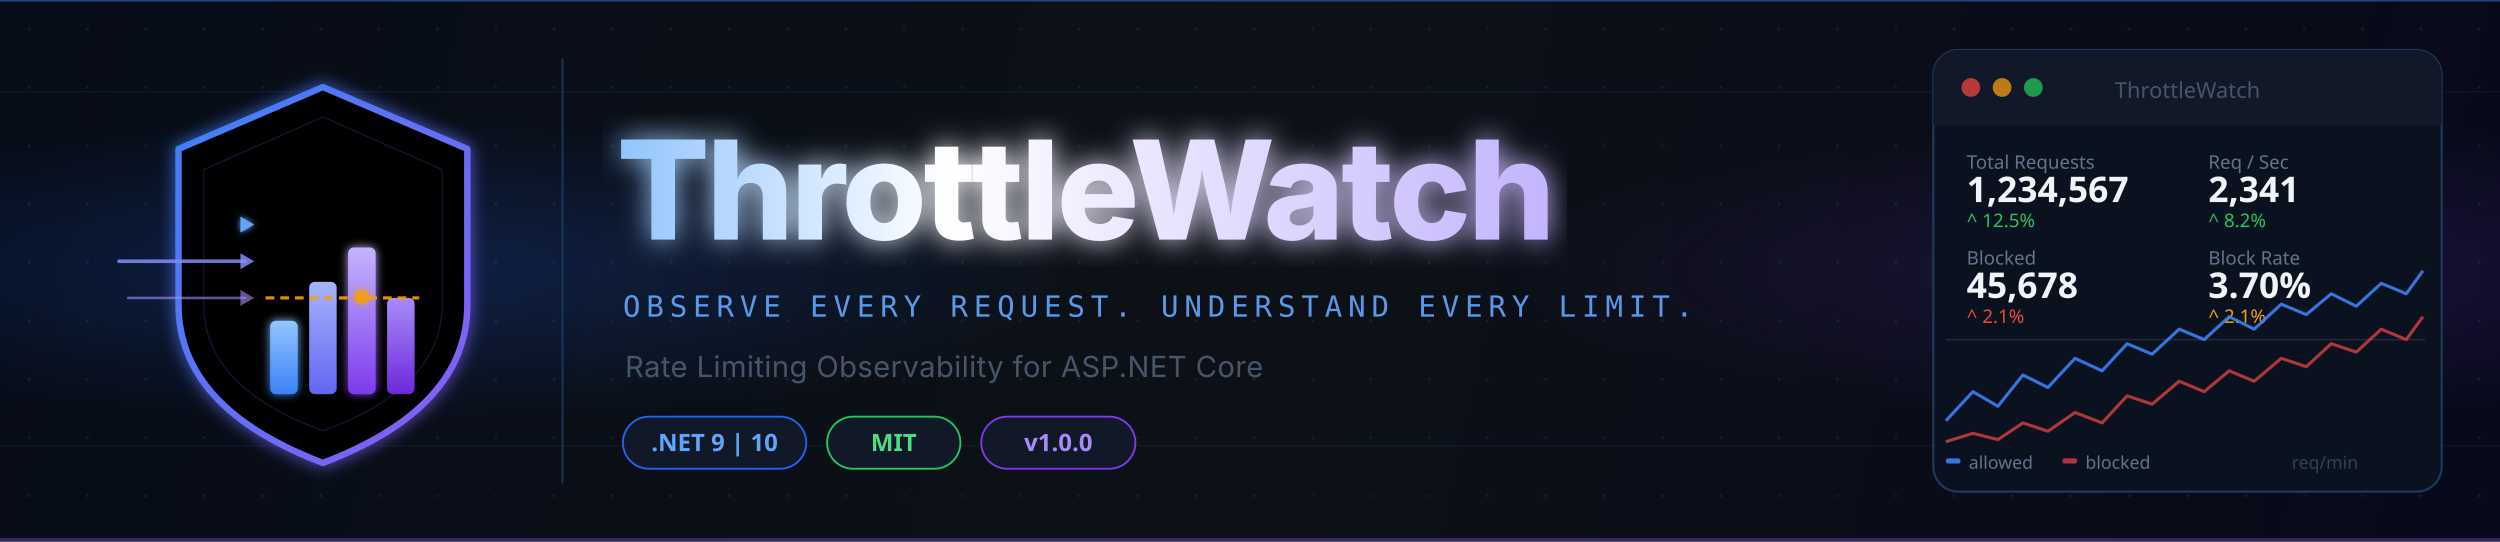
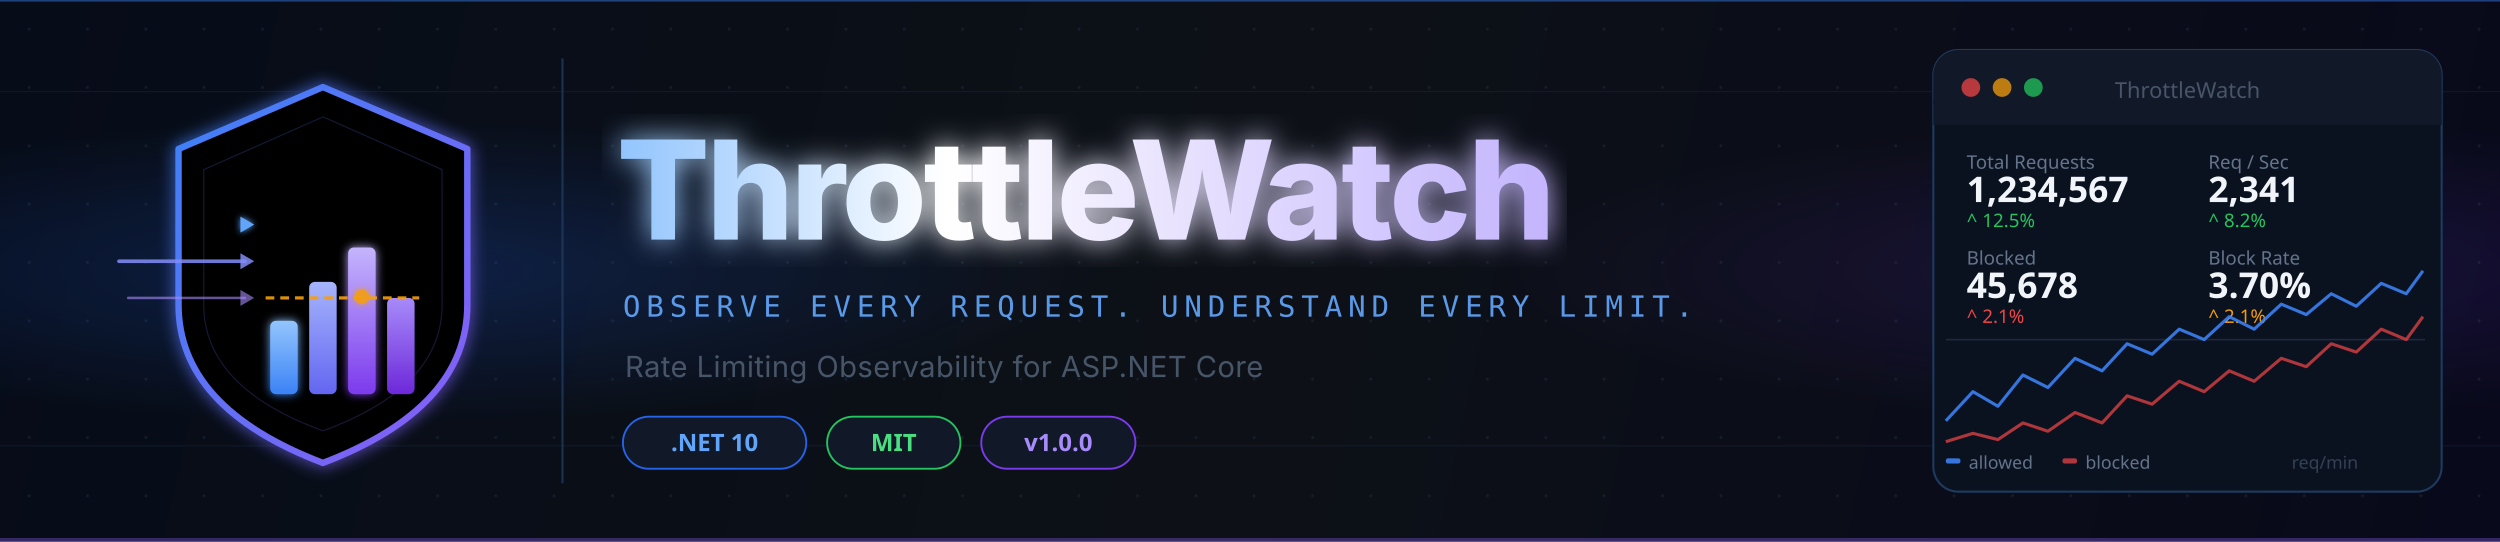
<svg xmlns="http://www.w3.org/2000/svg" viewBox="0 0 1200 260" width="1200" height="260">
  <defs>
    <linearGradient id="bg" x1="0" y1="0" x2="1200" y2="260" gradientUnits="userSpaceOnUse">
      <stop offset="0%" stop-color="#060C18" />
      <stop offset="50%" stop-color="#0D1117" />
      <stop offset="100%" stop-color="#08091A" />
    </linearGradient>
    <radialGradient id="glow-blue" cx="16%" cy="50%" r="28%">
      <stop offset="0%" stop-color="#2563EB" stop-opacity="0.22" />
      <stop offset="100%" stop-color="#2563EB" stop-opacity="0" />
    </radialGradient>
    <radialGradient id="glow-purple" cx="88%" cy="50%" r="28%">
      <stop offset="0%" stop-color="#7C3AED" stop-opacity="0.16" />
      <stop offset="100%" stop-color="#7C3AED" stop-opacity="0" />
    </radialGradient>
    <radialGradient id="L-outer-glow" cx="50%" cy="50%" r="50%">
      <stop offset="0%" stop-color="#3B82F6" stop-opacity="0.20" />
      <stop offset="100%" stop-color="#7C3AED" stop-opacity="0" />
    </radialGradient>
    <linearGradient id="L-shield-fill" x1="0" y1="0" x2="1" y2="1" gradientUnits="objectBoundingBox">
      <stop offset="0%" stop-color="#0F1E3A" />
      <stop offset="100%" stop-color="#150D30" />
    </linearGradient>
    <linearGradient id="L-shield-inner" x1="0" y1="0" x2="0" y2="1" gradientUnits="objectBoundingBox">
      <stop offset="0%" stop-color="#3B82F6" stop-opacity="0.09" />
      <stop offset="100%" stop-color="#8B5CF6" stop-opacity="0.02" />
    </linearGradient>
    <linearGradient id="L-shield-border" x1="0" y1="0" x2="1" y2="1" gradientUnits="objectBoundingBox">
      <stop offset="0%" stop-color="#3B82F6" />
      <stop offset="100%" stop-color="#8B5CF6" />
    </linearGradient>
    <linearGradient id="L-bar-1" x1="0" y1="0" x2="0" y2="1" gradientUnits="objectBoundingBox">
      <stop offset="0%" stop-color="#93C5FD" />
      <stop offset="100%" stop-color="#3B82F6" />
    </linearGradient>
    <linearGradient id="L-bar-2" x1="0" y1="0" x2="0" y2="1" gradientUnits="objectBoundingBox">
      <stop offset="0%" stop-color="#A5B4FC" />
      <stop offset="100%" stop-color="#6366F1" />
    </linearGradient>
    <linearGradient id="L-bar-3" x1="0" y1="0" x2="0" y2="1" gradientUnits="objectBoundingBox">
      <stop offset="0%" stop-color="#C4B5FD" />
      <stop offset="100%" stop-color="#7C3AED" />
    </linearGradient>
    <linearGradient id="L-bar-4" x1="0" y1="0" x2="0" y2="1" gradientUnits="objectBoundingBox">
      <stop offset="0%" stop-color="#A78BFA" />
      <stop offset="100%" stop-color="#6D28D9" />
    </linearGradient>
    <linearGradient id="title-grad" x1="0" y1="0" x2="1" y2="0" gradientUnits="objectBoundingBox">
      <stop offset="0%" stop-color="#93C5FD" />
      <stop offset="35%" stop-color="#FFFFFF" />
      <stop offset="100%" stop-color="#C4B5FD" />
    </linearGradient>
    <filter id="f-shield-glow" x="-30%" y="-30%" width="160%" height="160%">
      <feGaussianBlur stdDeviation="3.5" result="b" />
      <feMerge>
        <feMergeNode in="b" />
        <feMergeNode in="SourceGraphic" />
      </feMerge>
    </filter>
    <filter id="f-bar-glow" x="-60%" y="-60%" width="220%" height="220%">
      <feGaussianBlur stdDeviation="2" result="b" />
      <feMerge>
        <feMergeNode in="b" />
        <feMergeNode in="SourceGraphic" />
      </feMerge>
    </filter>
    <filter id="f-line-glow" x="-40%" y="-40%" width="180%" height="180%">
      <feGaussianBlur stdDeviation="1.5" result="b" />
      <feMerge>
        <feMergeNode in="b" />
        <feMergeNode in="SourceGraphic" />
      </feMerge>
    </filter>
    <filter id="f-title" x="-2%" y="-25%" width="104%" height="150%">
      <feGaussianBlur stdDeviation="7" result="b" />
      <feMerge>
        <feMergeNode in="b" />
        <feMergeNode in="SourceGraphic" />
      </feMerge>
    </filter>
    <pattern id="dots" x="0" y="0" width="28" height="28" patternUnits="userSpaceOnUse">
      <circle cx="14" cy="14" r="0.7" fill="#1E2D42" />
    </pattern>
  </defs>
  <rect width="1200" height="260" fill="url(#bg)" />
  <rect width="1200" height="260" fill="url(#dots)" opacity="0.5" />
  <rect width="1200" height="260" fill="url(#glow-blue)" />
  <rect width="1200" height="260" fill="url(#glow-purple)" />
  <line x1="0" y1="0" x2="1200" y2="0" stroke="#3B82F6" stroke-width="1.5" opacity="0.45" />
  <line x1="0" y1="259" x2="1200" y2="259" stroke="#8B5CF6" stroke-width="1.5" opacity="0.35" />
  <line x1="0" y1="44" x2="1200" y2="44" stroke="#1E3A5F" stroke-width="0.5" opacity="0.3" />
  <line x1="0" y1="214" x2="1200" y2="214" stroke="#1E3A5F" stroke-width="0.5" opacity="0.3" />
  <line x1="270" y1="28" x2="270" y2="232" stroke="#1E3A5F" stroke-width="1" opacity="0.8" />
  <line x1="270" y1="28" x2="270" y2="232" stroke="url(#L-shield-border)" stroke-width="1" opacity="0.25" />
  <g transform="translate(45,22) scale(1.1)">
    <ellipse cx="100" cy="105" rx="68" ry="72" fill="url(#L-outer-glow)" />
    <path d="M100 18 L163 45 L163 113 Q163 158 100 182 Q37 158 37 113 L37 45 Z" fill="url(#L-shield-fill)" />
    <path d="M100 18 L163 45 L163 113 Q163 158 100 182 Q37 158 37 113 L37 45 Z" fill="url(#L-shield-inner)" />
    <path d="M100 18 L163 45 L163 113 Q163 158 100 182 Q37 158 37 113 L37 45 Z" stroke="url(#L-shield-border)" stroke-width="2.8" stroke-linejoin="round" filter="url(#f-shield-glow)" />
    <path d="M100 31 L152 54 L152 113 Q152 149 100 168 Q48 149 48 113 L48 54 Z" stroke="url(#L-shield-border)" stroke-width="0.5" opacity="0.22" />
    <line x1="15" y1="78" x2="66" y2="78" stroke="#60A5FA" stroke-width="2" stroke-linecap="round" filter="url(#f-line-glow)" />
    <polygon points="70,78 64,74.5 64,81.5" fill="#60A5FA" filter="url(#f-line-glow)" />
    <line x1="11" y1="94" x2="66" y2="94" stroke="#818CF8" stroke-width="1.6" stroke-linecap="round" opacity="0.85" />
    <polygon points="70,94 64,90.5 64,97.5" fill="#818CF8" opacity="0.85" />
    <line x1="15" y1="110" x2="66" y2="110" stroke="#A78BFA" stroke-width="1.1" stroke-linecap="round" opacity="0.6" />
    <polygon points="70,110 64,106.5 64,113.5" fill="#A78BFA" opacity="0.6" />
    <rect x="77" y="120" width="12" height="32" rx="2.5" fill="url(#L-bar-1)" filter="url(#f-bar-glow)" />
    <rect x="94" y="103" width="12" height="49" rx="2.5" fill="url(#L-bar-2)" />
    <rect x="111" y="88" width="12" height="64" rx="2.5" fill="url(#L-bar-3)" filter="url(#f-bar-glow)" />
    <rect x="128" y="110" width="12" height="42" rx="2.5" fill="url(#L-bar-4)" />
    <line x1="75" y1="110" x2="142" y2="110" stroke="#F59E0B" stroke-width="1.4" stroke-dasharray="3.8,2.6" opacity="0.9" />
    <circle cx="117" cy="109.5" r="3.2" fill="#F59E0B" opacity="0.9" filter="url(#f-line-glow)" />
  </g>
  <text x="296" y="115" font-family="-apple-system,'Segoe UI',BlinkMacSystemFont,system-ui,sans-serif" font-weight="800" font-size="66" letter-spacing="-1.5" fill="url(#title-grad)" filter="url(#f-title)">ThrottleWatch</text>
  <text x="299" y="152" font-family="'SF Mono','Cascadia Code','Fira Code',Consolas,monospace" font-size="14" letter-spacing="2.8" fill="#60A5FA" opacity="0.92">
    OBSERVE EVERY REQUEST. UNDERSTAND EVERY LIMIT.
  </text>
  <text x="300" y="181" font-family="-apple-system,'Segoe UI',system-ui,sans-serif" font-size="14" fill="#475569" letter-spacing="0.2">
    Rate Limiting Observability for ASP.NET Core
  </text>
  <rect x="299" y="200" width="88" height="25" rx="12.5" fill="#111827" stroke="#2563EB" stroke-width="0.9" />
-   <text x="343" y="216.5" font-family="system-ui,sans-serif" font-size="11.5" font-weight="600" fill="#60A5FA" text-anchor="middle">.NET 9 | 10</text>
+   <text x="343" y="216.5" font-family="system-ui,sans-serif" font-size="11.5" font-weight="600" fill="#60A5FA" text-anchor="middle">.NET 10</text>
  <rect x="397" y="200" width="64" height="25" rx="12.5" fill="#111827" stroke="#22C55E" stroke-width="0.9" />
  <text x="429" y="216.5" font-family="system-ui,sans-serif" font-size="11.5" font-weight="600" fill="#4ADE80" text-anchor="middle">MIT</text>
  <rect x="471" y="200" width="74" height="25" rx="12.5" fill="#111827" stroke="#7C3AED" stroke-width="0.9" />
  <text x="508" y="216.5" font-family="system-ui,sans-serif" font-size="11.5" font-weight="600" fill="#A78BFA" text-anchor="middle">v1.0.0</text>
  <rect x="928" y="24" width="244" height="212" rx="12" fill="#0A1220" stroke="#1E3A5F" stroke-width="1" />
  <rect x="928" y="24" width="244" height="36" rx="12" fill="#111827" />
  <rect x="928" y="48" width="244" height="12" fill="#111827" />
  <circle cx="946" cy="42" r="4.5" fill="#EF4444" opacity="0.75" />
  <circle cx="961" cy="42" r="4.5" fill="#F59E0B" opacity="0.75" />
  <circle cx="976" cy="42" r="4.5" fill="#22C55E" opacity="0.75" />
  <text x="1050" y="47" font-family="system-ui" font-size="10.5" fill="#475569" text-anchor="middle">ThrottleWatch</text>
  <text x="944" y="81" font-family="system-ui" font-size="9" fill="#64748B">Total Requests</text>
  <text x="944" y="97" font-family="system-ui" font-size="17" font-weight="700" fill="#F1F5F9">1,234,567</text>
  <text x="944" y="109" font-family="system-ui" font-size="9" fill="#22C55E">^ 12.5%</text>
  <text x="1060" y="81" font-family="system-ui" font-size="9" fill="#64748B">Req / Sec</text>
  <text x="1060" y="97" font-family="system-ui" font-size="17" font-weight="700" fill="#F1F5F9">2,341</text>
  <text x="1060" y="109" font-family="system-ui" font-size="9" fill="#22C55E">^ 8.2%</text>
  <text x="944" y="127" font-family="system-ui" font-size="9" fill="#64748B">Blocked</text>
  <text x="944" y="143" font-family="system-ui" font-size="17" font-weight="700" fill="#F1F5F9">45,678</text>
  <text x="944" y="155" font-family="system-ui" font-size="9" fill="#EF4444">^ 2.1%</text>
  <text x="1060" y="127" font-family="system-ui" font-size="9" fill="#64748B">Block Rate</text>
  <text x="1060" y="143" font-family="system-ui" font-size="17" font-weight="700" fill="#F1F5F9">3.70%</text>
  <text x="1060" y="155" font-family="system-ui" font-size="9" fill="#F59E0B">^ 2.1%</text>
  <line x1="934" y1="163" x2="1164" y2="163" stroke="#1E293B" stroke-width="0.8" />
  <polyline points="934,202 947,188 959,195 971,180 983,186 996,172 1009,178 1021,165 1033,170 1046,158 1058,163 1070,152 1082,158 1095,146 1107,151 1119,141 1131,147 1143,136 1155,141 1163,130" fill="none" stroke="#3B82F6" stroke-width="1.5" stroke-linejoin="round" opacity="0.88" />
  <polyline points="934,212 947,208 959,211 971,203 983,207 996,198 1009,203 1021,190 1033,194 1046,183 1058,188 1070,178 1082,183 1095,172 1107,176 1119,165 1131,169 1143,158 1155,163 1163,152" fill="none" stroke="#EF4444" stroke-width="1.5" stroke-linejoin="round" opacity="0.72" />
  <rect x="934" y="220" width="7" height="2.5" rx="1" fill="#3B82F6" opacity="0.88" />
  <text x="945" y="225" font-family="system-ui" font-size="8.5" fill="#64748B">allowed</text>
  <rect x="990" y="220" width="7" height="2.5" rx="1" fill="#EF4444" opacity="0.72" />
  <text x="1001" y="225" font-family="system-ui" font-size="8.5" fill="#64748B">blocked</text>
  <text x="1100" y="225" font-family="system-ui" font-size="8.5" fill="#334155">req/min</text>
</svg>
